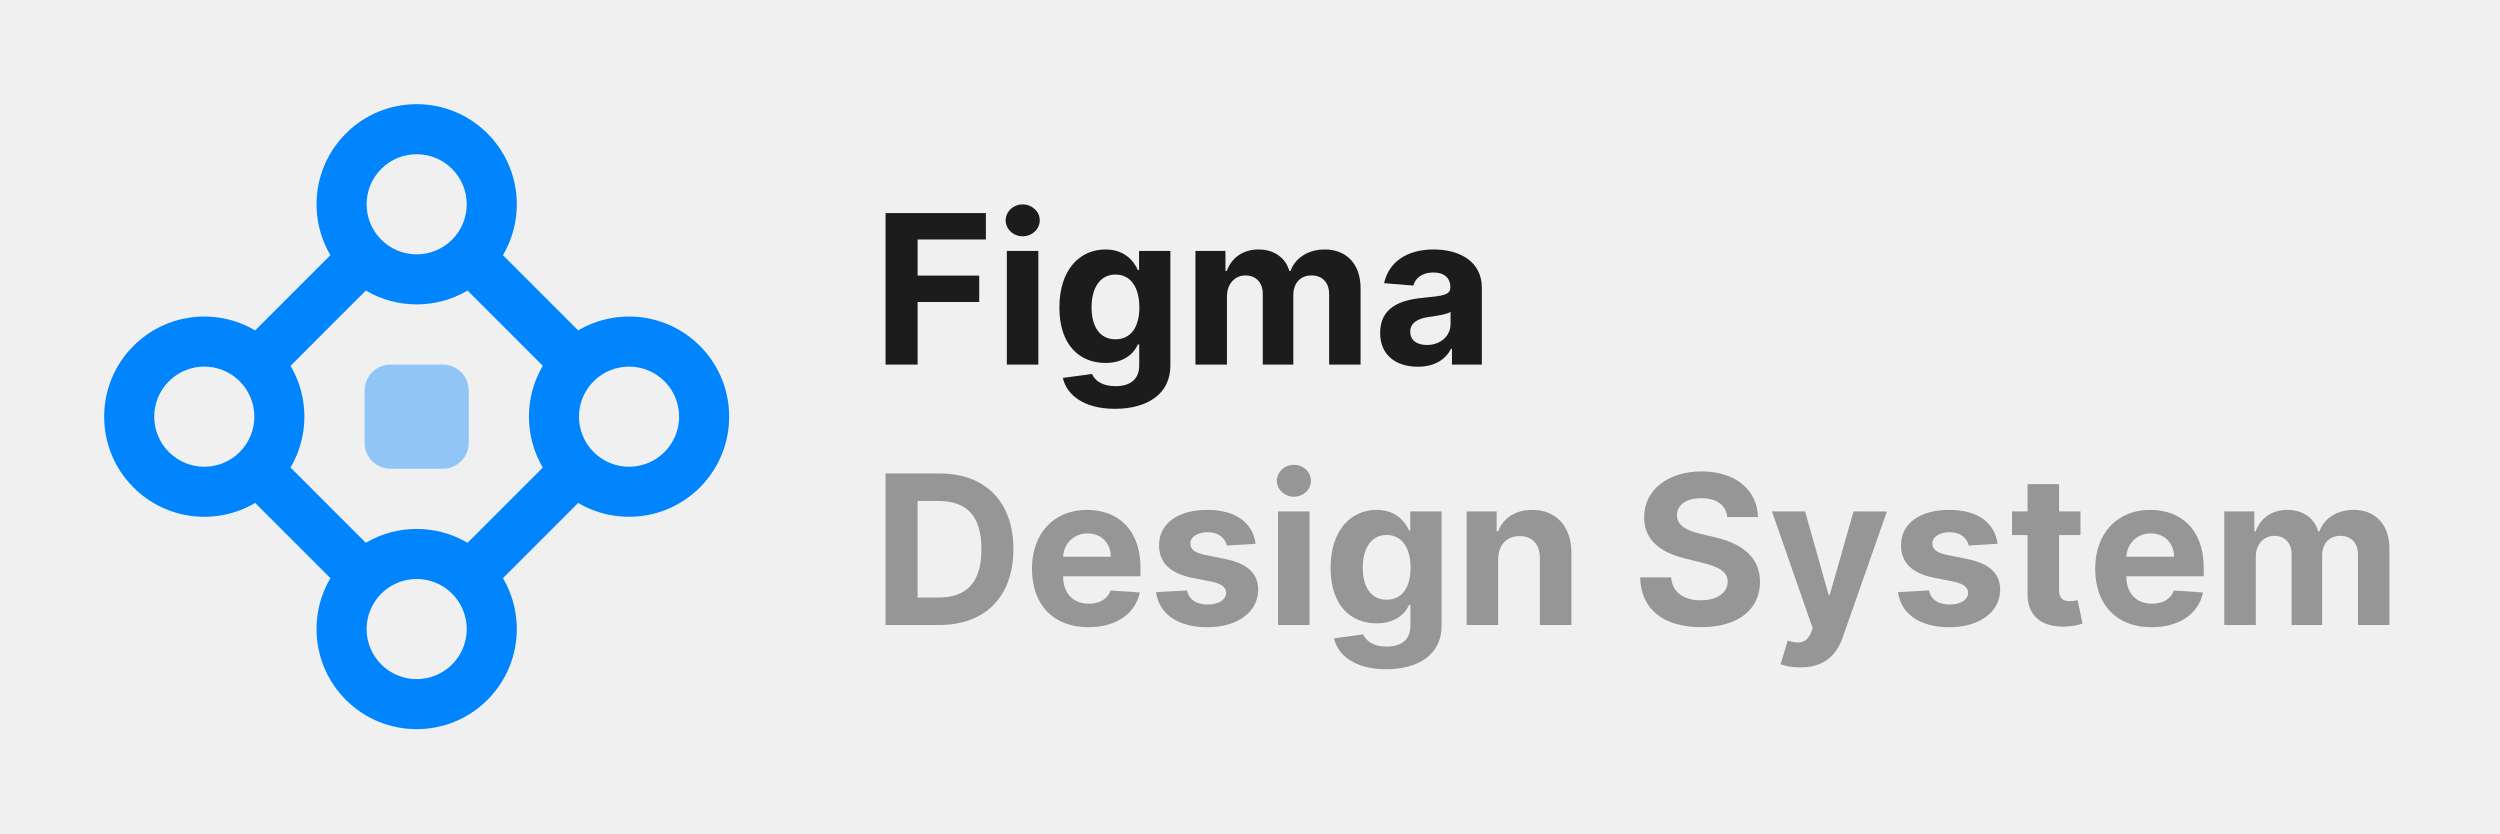
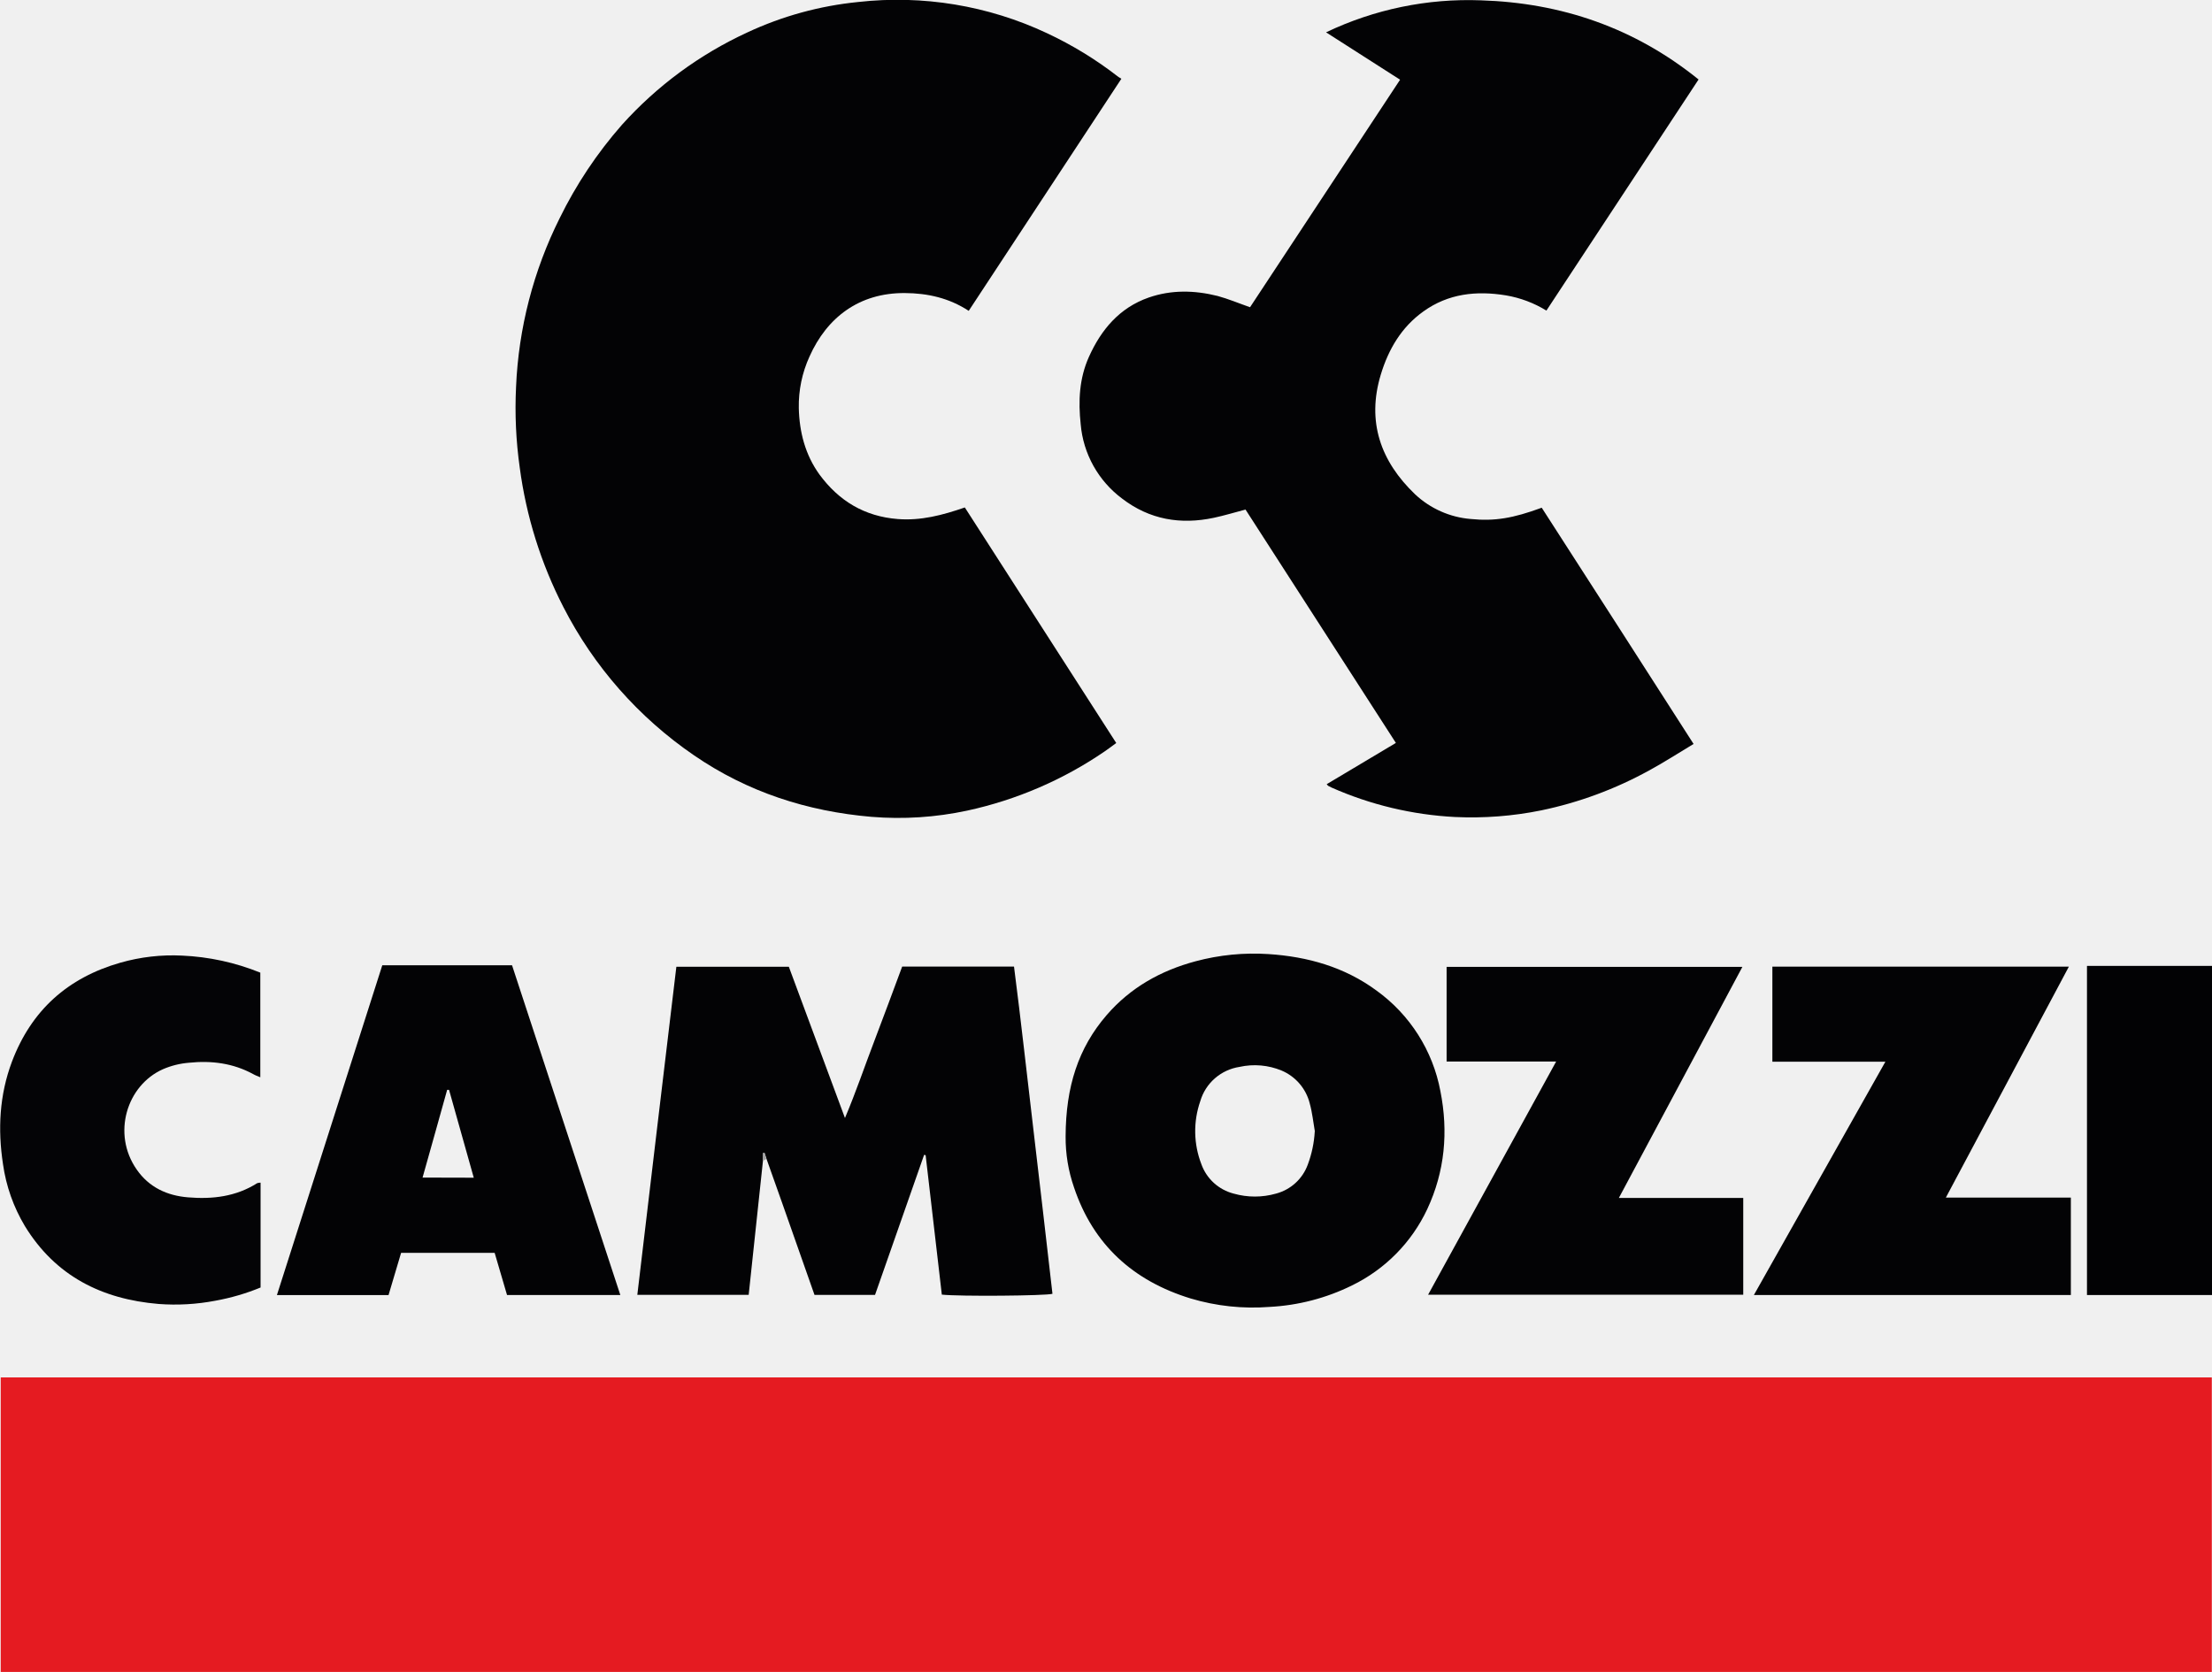
- <svg xmlns="http://www.w3.org/2000/svg" width="144" height="48" viewBox="0 0 144 48" fill="none">
-   <path d="M51.008 21H52.854V17.395H56.403V15.874H52.854V13.794H56.787V12.273H51.008V21Z" fill="#1C1C1C" />
-   <path d="M57.994 21H59.809V14.455H57.994V21ZM58.906 13.611C59.447 13.611 59.89 13.197 59.89 12.69C59.89 12.188 59.447 11.774 58.906 11.774C58.369 11.774 57.926 12.188 57.926 12.69C57.926 13.197 58.369 13.611 58.906 13.611Z" fill="#1C1C1C" />
-   <path d="M64.212 23.548C66.083 23.548 67.413 22.696 67.413 21.064V14.455H65.61V15.554H65.542C65.299 15.021 64.766 14.369 63.671 14.369C62.235 14.369 61.021 15.486 61.021 17.715C61.021 19.892 62.201 20.906 63.675 20.906C64.719 20.906 65.303 20.382 65.542 19.841H65.619V21.038C65.619 21.895 65.043 22.244 64.255 22.244C63.454 22.244 63.049 21.895 62.9 21.541L61.221 21.767C61.438 22.756 62.448 23.548 64.212 23.548ZM64.251 19.543C63.36 19.543 62.874 18.835 62.874 17.706C62.874 16.594 63.352 15.814 64.251 15.814C65.133 15.814 65.627 16.56 65.627 17.706C65.627 18.861 65.124 19.543 64.251 19.543Z" fill="#1C1C1C" />
-   <path d="M68.857 21H70.673V17.071C70.673 16.347 71.133 15.865 71.738 15.865C72.335 15.865 72.735 16.274 72.735 16.918V21H74.495V17.003C74.495 16.325 74.883 15.865 75.543 15.865C76.123 15.865 76.558 16.227 76.558 16.956V21H78.369V16.598C78.369 15.179 77.525 14.369 76.306 14.369C75.347 14.369 74.602 14.859 74.333 15.609H74.265C74.056 14.851 73.387 14.369 72.488 14.369C71.606 14.369 70.937 14.838 70.664 15.609H70.587V14.455H68.857V21Z" fill="#1C1C1C" />
-   <path d="M81.669 21.124C82.636 21.124 83.263 20.702 83.582 20.092H83.633V21H85.355V16.585C85.355 15.026 84.034 14.369 82.577 14.369C81.008 14.369 79.977 15.119 79.726 16.312L81.405 16.449C81.528 16.014 81.916 15.695 82.568 15.695C83.186 15.695 83.54 16.006 83.54 16.543V16.568C83.54 16.99 83.092 17.046 81.954 17.156C80.659 17.276 79.496 17.71 79.496 19.172C79.496 20.467 80.42 21.124 81.669 21.124ZM82.189 19.871C81.631 19.871 81.23 19.611 81.23 19.112C81.23 18.601 81.652 18.349 82.291 18.26C82.688 18.205 83.335 18.111 83.552 17.966V18.66C83.552 19.347 82.986 19.871 82.189 19.871Z" fill="#1C1C1C" />
-   <path d="M54.102 36C56.761 36 58.372 34.355 58.372 31.628C58.372 28.909 56.761 27.273 54.128 27.273H51.008V36H54.102ZM52.854 34.419V28.854H54.03C55.666 28.854 56.531 29.689 56.531 31.628C56.531 33.575 55.666 34.419 54.026 34.419H52.854Z" fill="#969696" />
-   <path d="M62.688 36.128C64.307 36.128 65.398 35.34 65.654 34.125L63.975 34.014C63.791 34.513 63.323 34.773 62.718 34.773C61.81 34.773 61.235 34.172 61.235 33.196V33.192H65.692V32.693C65.692 30.469 64.346 29.369 62.615 29.369C60.689 29.369 59.441 30.737 59.441 32.757C59.441 34.832 60.672 36.128 62.688 36.128ZM61.235 32.067C61.273 31.321 61.84 30.724 62.645 30.724C63.434 30.724 63.979 31.287 63.983 32.067H61.235Z" fill="#969696" />
-   <path d="M72.323 31.321C72.161 30.115 71.189 29.369 69.536 29.369C67.861 29.369 66.757 30.145 66.762 31.406C66.757 32.386 67.375 33.021 68.654 33.277L69.787 33.503C70.358 33.618 70.618 33.827 70.627 34.155C70.618 34.543 70.196 34.82 69.561 34.82C68.914 34.82 68.483 34.543 68.373 34.01L66.587 34.104C66.757 35.357 67.823 36.128 69.557 36.128C71.253 36.128 72.468 35.263 72.472 33.972C72.468 33.026 71.85 32.459 70.58 32.199L69.395 31.96C68.786 31.828 68.56 31.619 68.564 31.304C68.56 30.912 69.003 30.656 69.566 30.656C70.196 30.656 70.571 31.001 70.661 31.423L72.323 31.321Z" fill="#969696" />
-   <path d="M73.615 36H75.43V29.455H73.615V36ZM74.527 28.611C75.068 28.611 75.511 28.198 75.511 27.69C75.511 27.188 75.068 26.774 74.527 26.774C73.99 26.774 73.547 27.188 73.547 27.69C73.547 28.198 73.99 28.611 74.527 28.611Z" fill="#969696" />
-   <path d="M79.833 38.548C81.704 38.548 83.034 37.696 83.034 36.064V29.455H81.231V30.554H81.163C80.92 30.021 80.387 29.369 79.292 29.369C77.856 29.369 76.642 30.486 76.642 32.715C76.642 34.892 77.822 35.906 79.296 35.906C80.341 35.906 80.924 35.382 81.163 34.841H81.24V36.038C81.24 36.895 80.664 37.244 79.876 37.244C79.075 37.244 78.67 36.895 78.521 36.541L76.842 36.767C77.059 37.756 78.069 38.548 79.833 38.548ZM79.872 34.543C78.981 34.543 78.495 33.835 78.495 32.706C78.495 31.594 78.973 30.814 79.872 30.814C80.754 30.814 81.248 31.56 81.248 32.706C81.248 33.861 80.745 34.543 79.872 34.543Z" fill="#969696" />
-   <path d="M86.294 32.216C86.298 31.372 86.801 30.878 87.534 30.878C88.262 30.878 88.701 31.355 88.697 32.156V36H90.512V31.832C90.512 30.307 89.618 29.369 88.254 29.369C87.282 29.369 86.579 29.847 86.285 30.609H86.208V29.455H84.478V36H86.294V32.216Z" fill="#969696" />
-   <path d="M99.489 29.783H101.257C101.232 28.227 99.954 27.153 98.01 27.153C96.097 27.153 94.695 28.21 94.704 29.796C94.699 31.082 95.607 31.82 97.081 32.173L98.032 32.412C98.982 32.642 99.51 32.915 99.515 33.503C99.51 34.142 98.905 34.577 97.968 34.577C97.009 34.577 96.319 34.133 96.259 33.26H94.473C94.52 35.148 95.871 36.124 97.989 36.124C100.12 36.124 101.373 35.105 101.377 33.507C101.373 32.054 100.277 31.283 98.76 30.942L97.976 30.754C97.218 30.58 96.583 30.298 96.596 29.672C96.596 29.109 97.094 28.696 97.998 28.696C98.88 28.696 99.421 29.097 99.489 29.783Z" fill="#969696" />
-   <path d="M103.705 38.442C105.055 38.442 105.776 37.756 106.142 36.707L108.686 29.463L106.764 29.455L105.396 34.261H105.328L103.973 29.455H102.064L104.412 36.188L104.305 36.465C104.05 37.057 103.611 37.099 102.972 36.899L102.562 38.258C102.822 38.365 103.244 38.442 103.705 38.442Z" fill="#969696" />
-   <path d="M115.061 31.321C114.899 30.115 113.928 29.369 112.274 29.369C110.599 29.369 109.496 30.145 109.5 31.406C109.496 32.386 110.114 33.021 111.392 33.277L112.526 33.503C113.097 33.618 113.357 33.827 113.365 34.155C113.357 34.543 112.935 34.82 112.3 34.82C111.652 34.82 111.222 34.543 111.111 34.01L109.325 34.104C109.496 35.357 110.561 36.128 112.295 36.128C113.991 36.128 115.206 35.263 115.21 33.972C115.206 33.026 114.588 32.459 113.318 32.199L112.134 31.96C111.524 31.828 111.298 31.619 111.303 31.304C111.298 30.912 111.741 30.656 112.304 30.656C112.935 30.656 113.31 31.001 113.399 31.423L115.061 31.321Z" fill="#969696" />
-   <path d="M119.835 29.455H118.603V27.886H116.788V29.455H115.893V30.818H116.788V34.227C116.779 35.51 117.653 36.145 118.97 36.09C119.439 36.072 119.771 35.979 119.954 35.919L119.669 34.568C119.579 34.585 119.387 34.628 119.217 34.628C118.855 34.628 118.603 34.492 118.603 33.989V30.818H119.835V29.455Z" fill="#969696" />
-   <path d="M123.93 36.128C125.549 36.128 126.64 35.34 126.896 34.125L125.217 34.014C125.034 34.513 124.565 34.773 123.96 34.773C123.052 34.773 122.477 34.172 122.477 33.196V33.192H126.934V32.693C126.934 30.469 125.588 29.369 123.858 29.369C121.931 29.369 120.683 30.737 120.683 32.757C120.683 34.832 121.914 36.128 123.93 36.128ZM122.477 32.067C122.515 31.321 123.082 30.724 123.887 30.724C124.676 30.724 125.221 31.287 125.226 32.067H122.477Z" fill="#969696" />
-   <path d="M128.119 36H129.934V32.071C129.934 31.347 130.395 30.865 131 30.865C131.596 30.865 131.997 31.274 131.997 31.918V36H133.757V32.003C133.757 31.325 134.145 30.865 134.805 30.865C135.385 30.865 135.819 31.227 135.819 31.956V36H137.63V31.598C137.63 30.179 136.787 29.369 135.568 29.369C134.609 29.369 133.863 29.859 133.595 30.609H133.527C133.318 29.851 132.649 29.369 131.75 29.369C130.868 29.369 130.199 29.838 129.926 30.609H129.849V29.455H128.119V36Z" fill="#969696" />
-   <path fill-rule="evenodd" clip-rule="evenodd" d="M28.969 14.697C30.275 12.485 29.978 9.589 28.078 7.689C25.826 5.437 22.174 5.437 19.922 7.689C18.022 9.589 17.725 12.485 19.031 14.697L14.697 19.031C12.485 17.725 9.589 18.022 7.689 19.922C5.437 22.174 5.437 25.826 7.689 28.078C9.589 29.978 12.485 30.275 14.697 28.969L19.031 33.303C17.725 35.515 18.022 38.411 19.922 40.311C22.174 42.563 25.826 42.563 28.078 40.311C29.978 38.411 30.275 35.515 28.969 33.303L33.303 28.969C35.515 30.275 38.411 29.978 40.311 28.078C42.563 25.826 42.563 22.174 40.311 19.922C38.411 18.022 35.515 17.725 33.303 19.031L28.969 14.697ZM13.806 21.961C14.932 23.087 14.932 24.913 13.806 26.039C12.68 27.165 10.854 27.165 9.728 26.039C8.602 24.913 8.602 23.087 9.728 21.961C10.854 20.835 12.68 20.835 13.806 21.961ZM16.735 21.07C17.8 22.872 17.8 25.128 16.735 26.93L21.07 31.265C22.872 30.2 25.128 30.2 26.93 31.265L31.265 26.93C30.2 25.128 30.2 22.872 31.265 21.07L26.93 16.735C25.128 17.8 22.872 17.8 21.07 16.735L16.735 21.07ZM38.272 21.961C39.398 23.087 39.398 24.913 38.272 26.039C37.146 27.165 35.32 27.165 34.194 26.039C33.068 24.913 33.068 23.087 34.194 21.961C35.32 20.835 37.146 20.835 38.272 21.961ZM26.039 38.272C27.165 37.146 27.165 35.32 26.039 34.194C24.913 33.068 23.087 33.068 21.961 34.194C20.835 35.32 20.835 37.146 21.961 38.272C23.087 39.398 24.913 39.398 26.039 38.272ZM26.039 9.728C27.165 10.854 27.165 12.68 26.039 13.806C24.913 14.932 23.087 14.932 21.961 13.806C20.835 12.68 20.835 10.854 21.961 9.728C23.087 8.602 24.913 8.602 26.039 9.728Z" fill="#0085FF" />
-   <path opacity="0.4" d="M21 22.5C21 21.672 21.672 21 22.5 21H25.5C26.328 21 27 21.672 27 22.5V25.5C27 26.328 26.328 27 25.5 27H22.5C21.672 27 21 26.328 21 25.5V22.5Z" fill="#0085FF" />
+ <svg xmlns="http://www.w3.org/2000/svg" width="209" height="158" viewBox="0 0 209 158" fill="none">
+   <g clip-path="url(#clip0_2_14)">
+     <path d="M0.07 158V130.165H208.982V158H0.07Z" fill="#E51B21" />
+     <path d="M105.954 7.44C101.128 14.783 96.341 22.062 91.529 29.375C89.664 28.155 87.642 27.707 85.498 27.694C81.176 27.664 78.132 30 76.484 33.696C75.788 35.222 75.443 36.883 75.474 38.559C75.526 40.828 76.086 42.984 77.426 44.841C79.261 47.335 81.683 48.805 84.828 49.049C87.015 49.22 89.058 48.683 91.162 47.954L105.468 70.215C105.089 70.489 104.752 70.751 104.401 70.989C100.465 73.688 96.041 75.595 91.374 76.606C88.41 77.24 85.368 77.438 82.347 77.192C76.269 76.673 70.626 74.85 65.567 71.374C60.35 67.803 56.111 62.99 53.234 57.371C51.113 53.245 49.718 48.787 49.108 44.191C48.751 41.667 48.634 39.114 48.759 36.568C48.993 31.025 50.396 25.593 52.876 20.626C54.44 17.431 56.423 14.457 58.773 11.783C62.084 8.105 66.112 5.138 70.611 3.065C73.913 1.522 77.455 0.55 81.084 0.189C87.191 -0.497 93.37 0.524 98.928 3.138C101.326 4.26 103.589 5.647 105.676 7.273C105.753 7.325 105.835 7.361 105.954 7.44Z" fill="#030305" />
+     <path d="M118.11 29.033L132.287 7.532L125.292 3.055C129.847 0.878 134.867 -0.16 139.915 0.031C147.526 0.268 154.426 2.616 160.489 7.511L146.112 29.35C144.945 28.632 143.65 28.145 142.298 27.914C139.509 27.456 136.838 27.734 134.477 29.439C132.412 30.918 131.189 33.009 130.467 35.388C129.115 39.843 130.443 43.6 133.715 46.722C135.145 48.061 136.986 48.879 138.94 49.043C141.2 49.272 142.95 48.982 145.669 47.979C150.441 55.364 155.194 62.796 160.017 70.303C158.577 71.166 157.225 72.047 155.806 72.813C152.617 74.57 149.181 75.841 145.614 76.582C142.936 77.125 140.201 77.335 137.472 77.207C133.446 76.999 129.492 76.055 125.809 74.423C125.703 74.378 125.601 74.326 125.503 74.267C125.446 74.22 125.396 74.165 125.353 74.106L131.889 70.206L117.682 48.153C116.666 48.421 115.69 48.717 114.696 48.93C111.543 49.601 108.619 49.107 106.022 47.116C104.911 46.288 103.988 45.235 103.313 44.026C102.639 42.817 102.229 41.48 102.11 40.102C101.871 37.904 101.972 35.766 102.883 33.732C104.04 31.152 105.774 29.085 108.527 28.121C110.668 27.374 112.867 27.423 115.045 27.969C116.051 28.24 117.027 28.655 118.11 29.033Z" fill="#030305" />
+     <path d="M72.088 109.695C71.638 113.9 71.192 118.108 70.739 122.362H60.217C61.441 112.019 62.664 101.709 63.906 91.356H74.532C76.266 96.031 78.016 100.742 79.836 105.651C80.885 103.172 81.693 100.772 82.589 98.431C83.485 96.089 84.354 93.722 85.241 91.344H95.809C96.472 96.476 97.032 101.629 97.644 106.774C98.256 111.918 98.846 117.099 99.442 122.264C98.858 122.454 90.615 122.524 88.988 122.341C88.486 117.966 87.976 113.574 87.458 109.164L87.314 109.134L82.677 122.368H76.958C75.916 119.426 74.885 116.496 73.865 113.577C73.388 112.223 72.908 110.871 72.425 109.521L72.235 108.939L72.103 108.969L72.088 109.695Z" fill="#030305" />
+     <path d="M100.684 107.38C100.703 102.694 101.877 99.031 104.569 95.918C106.814 93.323 109.671 91.722 112.962 90.841C115.208 90.238 117.538 90.008 119.859 90.161C123.554 90.402 127.032 91.38 130.06 93.609C133.22 95.888 135.38 99.29 136.095 103.111C136.86 106.951 136.517 110.704 134.853 114.266C133.379 117.407 130.871 119.95 127.745 121.472C125.317 122.67 122.669 123.361 119.963 123.502C117.444 123.699 114.911 123.428 112.491 122.704C107.08 121.045 103.296 117.629 101.48 112.217C100.939 110.662 100.67 109.026 100.684 107.38ZM124.236 106.935C124.08 106.045 123.992 105.139 123.75 104.273C123.579 103.586 123.25 102.948 122.789 102.41C122.328 101.871 121.748 101.446 121.095 101.169C119.837 100.647 118.448 100.526 117.119 100.821C116.254 100.953 115.445 101.328 114.787 101.903C114.129 102.478 113.65 103.228 113.406 104.066C112.736 105.994 112.772 108.096 113.506 110C113.746 110.681 114.151 111.292 114.684 111.78C115.218 112.268 115.864 112.617 116.565 112.796C117.872 113.168 119.256 113.168 120.563 112.796C121.249 112.614 121.88 112.27 122.403 111.792C122.926 111.314 123.325 110.717 123.567 110.052C123.942 109.049 124.164 107.995 124.224 106.926L124.236 106.935Z" fill="#030305" />
+     <path d="M152.958 113.205H164.71V122.353H134.933L147.033 100.312C143.519 100.312 140.127 100.312 136.682 100.312V91.368H164.63C160.749 98.617 156.895 105.831 152.958 113.205Z" fill="#030305" />
+     <path d="M167.462 91.347H195.477C191.599 98.632 187.757 105.85 183.854 113.171H195.664V122.377H165.716L178.14 100.333H167.462V91.347Z" fill="#030305" />
+     <path d="M36.12 91.219H48.38C51.781 101.568 55.192 111.955 58.611 122.377H47.906C47.523 121.069 47.132 119.737 46.737 118.395H37.898L36.711 122.386H26.164L36.12 91.219ZM44.764 111.293C43.969 108.457 43.198 105.722 42.428 102.989H42.25C41.48 105.734 40.721 108.478 39.926 111.281L44.764 111.293Z" fill="#030305" />
+     <path d="M24.62 111.759V121.67C23.241 122.237 21.805 122.656 20.337 122.92C18.576 123.256 16.779 123.359 14.991 123.225C9.601 122.774 5.233 120.572 2.349 115.861C1.277 114.07 0.575 112.084 0.284 110.018C-0.22 106.722 -0.055 103.477 1.129 100.324C2.964 95.473 6.399 92.396 11.369 90.975C13.264 90.433 15.236 90.206 17.205 90.304C19.743 90.415 22.242 90.96 24.595 91.914V101.803C24.354 101.699 24.121 101.623 23.913 101.498C22.014 100.468 19.989 100.211 17.863 100.428C17.014 100.495 16.182 100.702 15.401 101.038C11.972 102.562 10.559 107.137 12.914 110.518C14.088 112.211 15.792 112.988 17.774 113.15C20.062 113.339 22.292 113.086 24.296 111.811C24.401 111.779 24.51 111.761 24.62 111.759Z" fill="#040406" />
+     <path d="M209.003 122.38H197.187V91.277H209.003V122.38Z" fill="#020204" />
+     <path d="M72.088 109.695V108.969L72.22 108.939L72.409 109.521L72.088 109.695Z" fill="#A2A2A3" />
+   </g>
+   <defs>
+     <clipPath id="clip0_2_14">
+       <rect width="209" height="158" fill="white" />
+     </clipPath>
+   </defs>
</svg>
